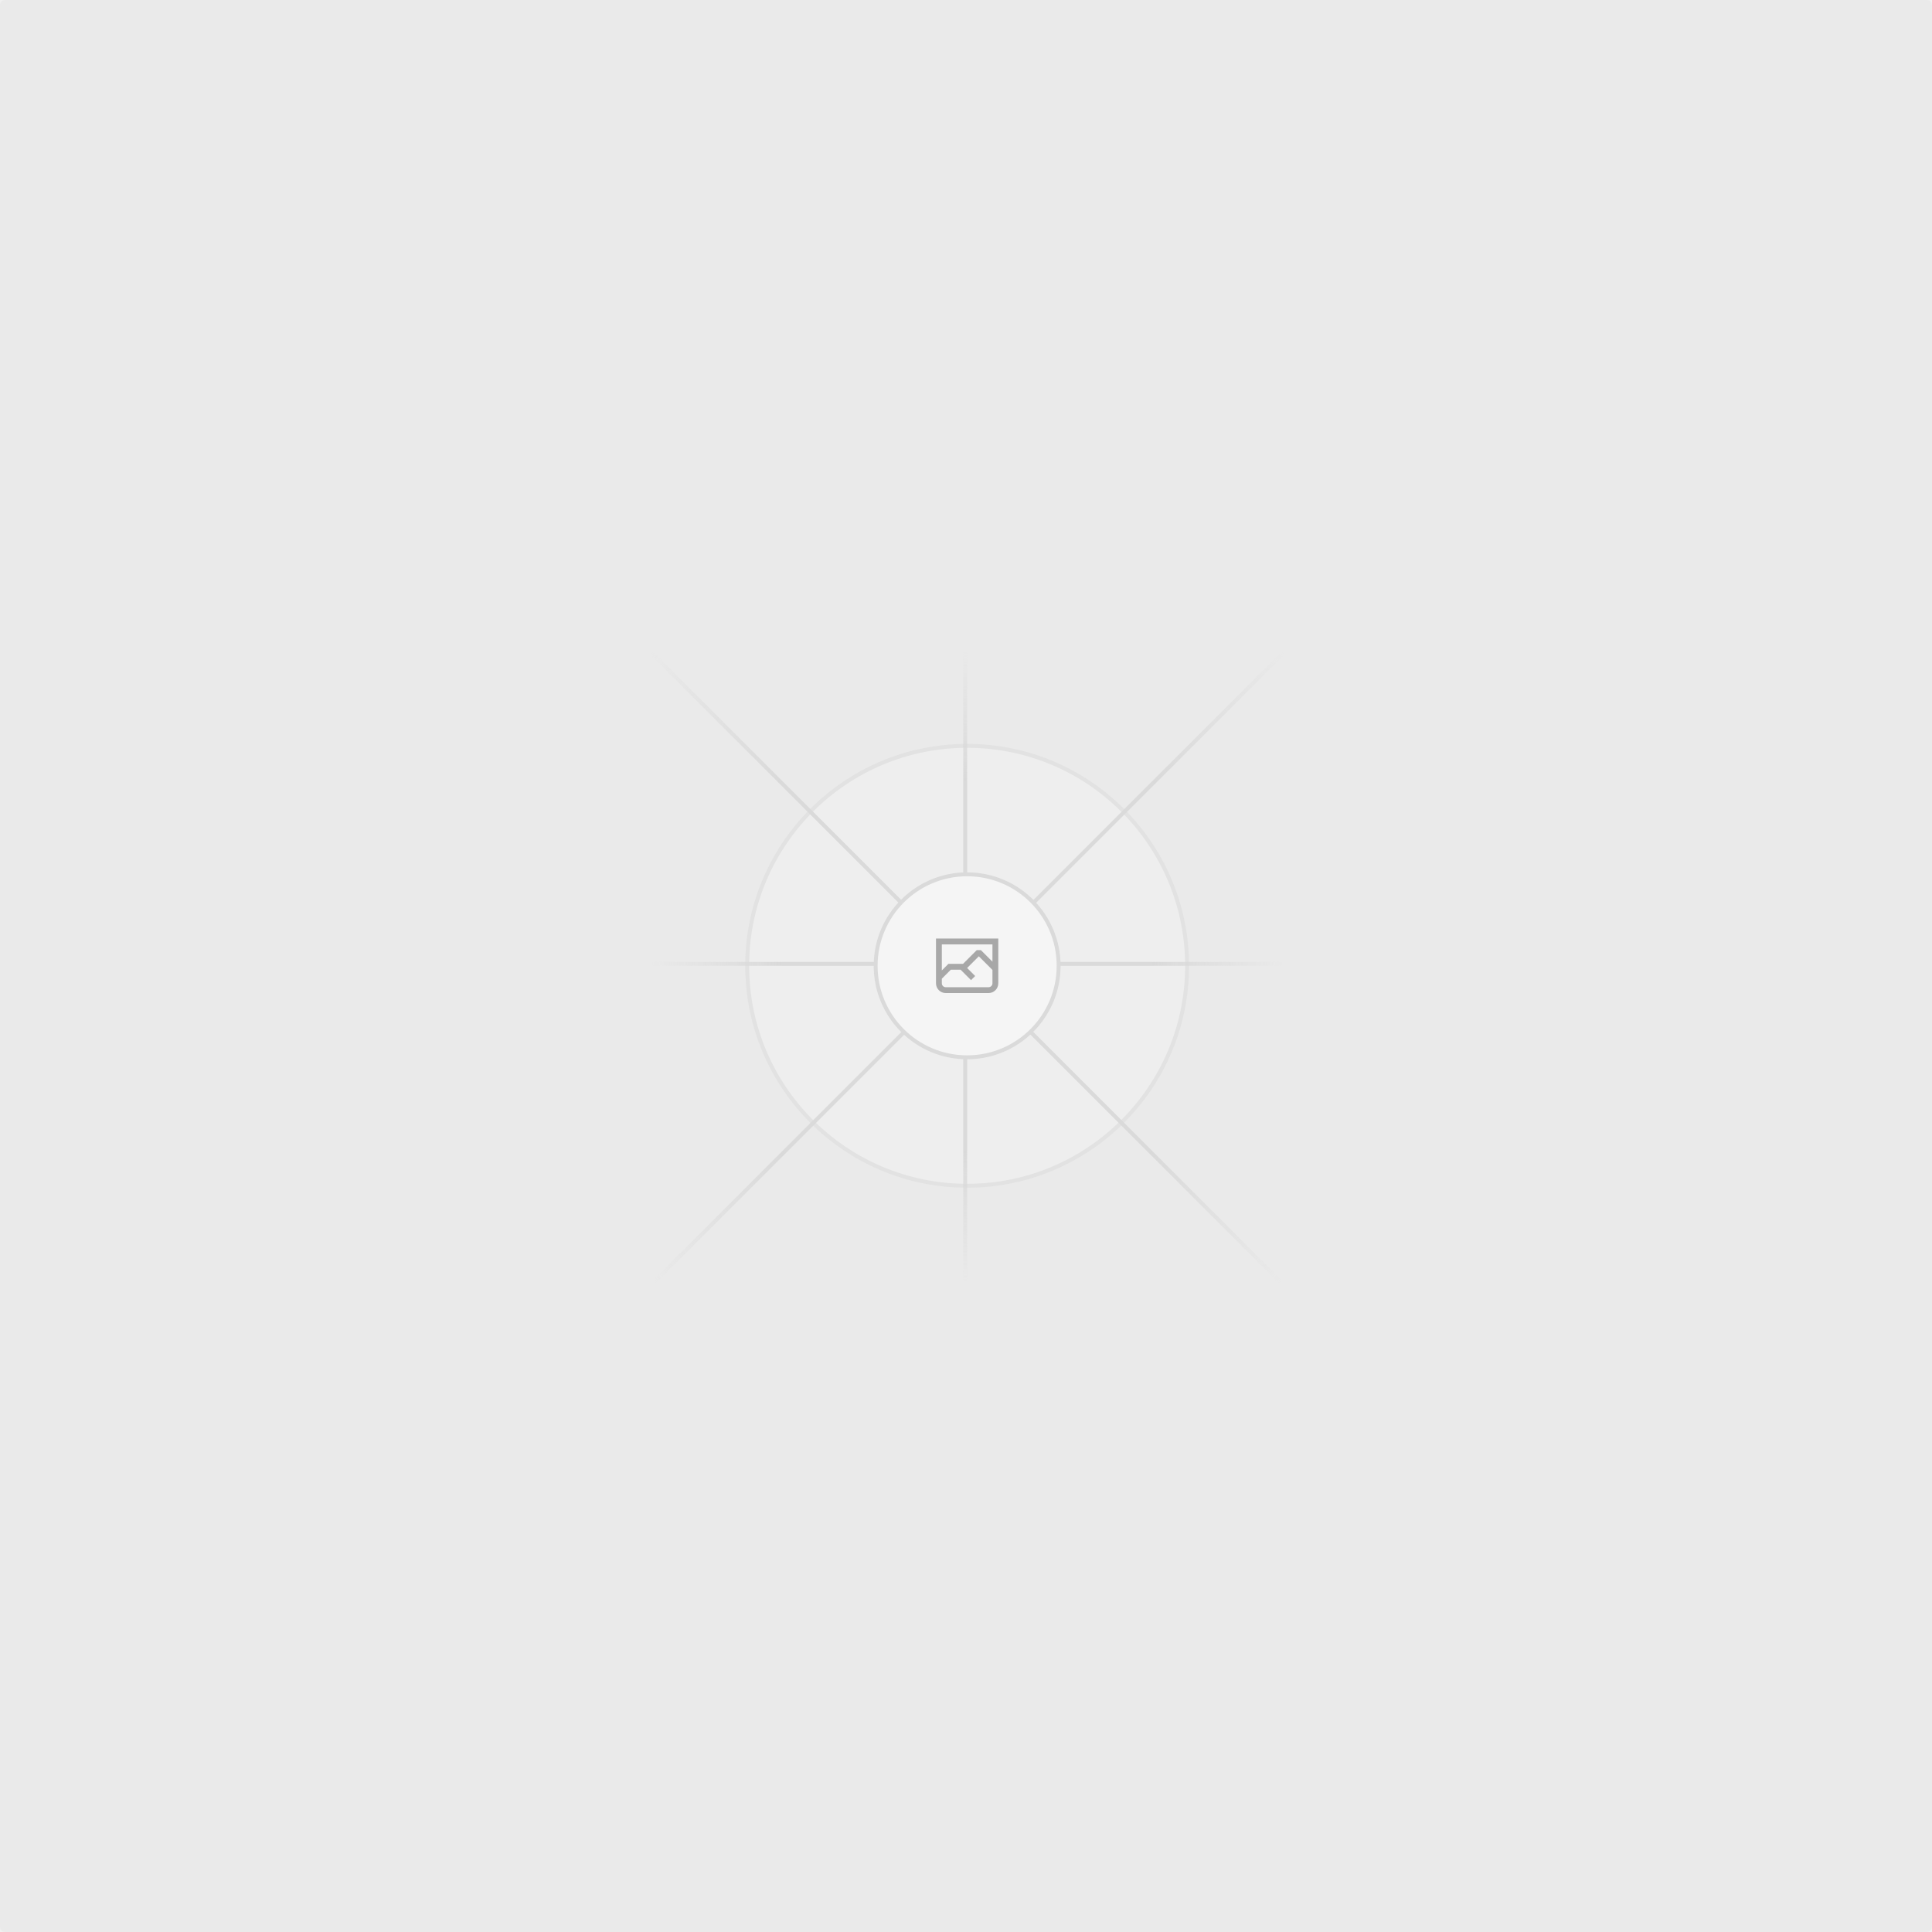
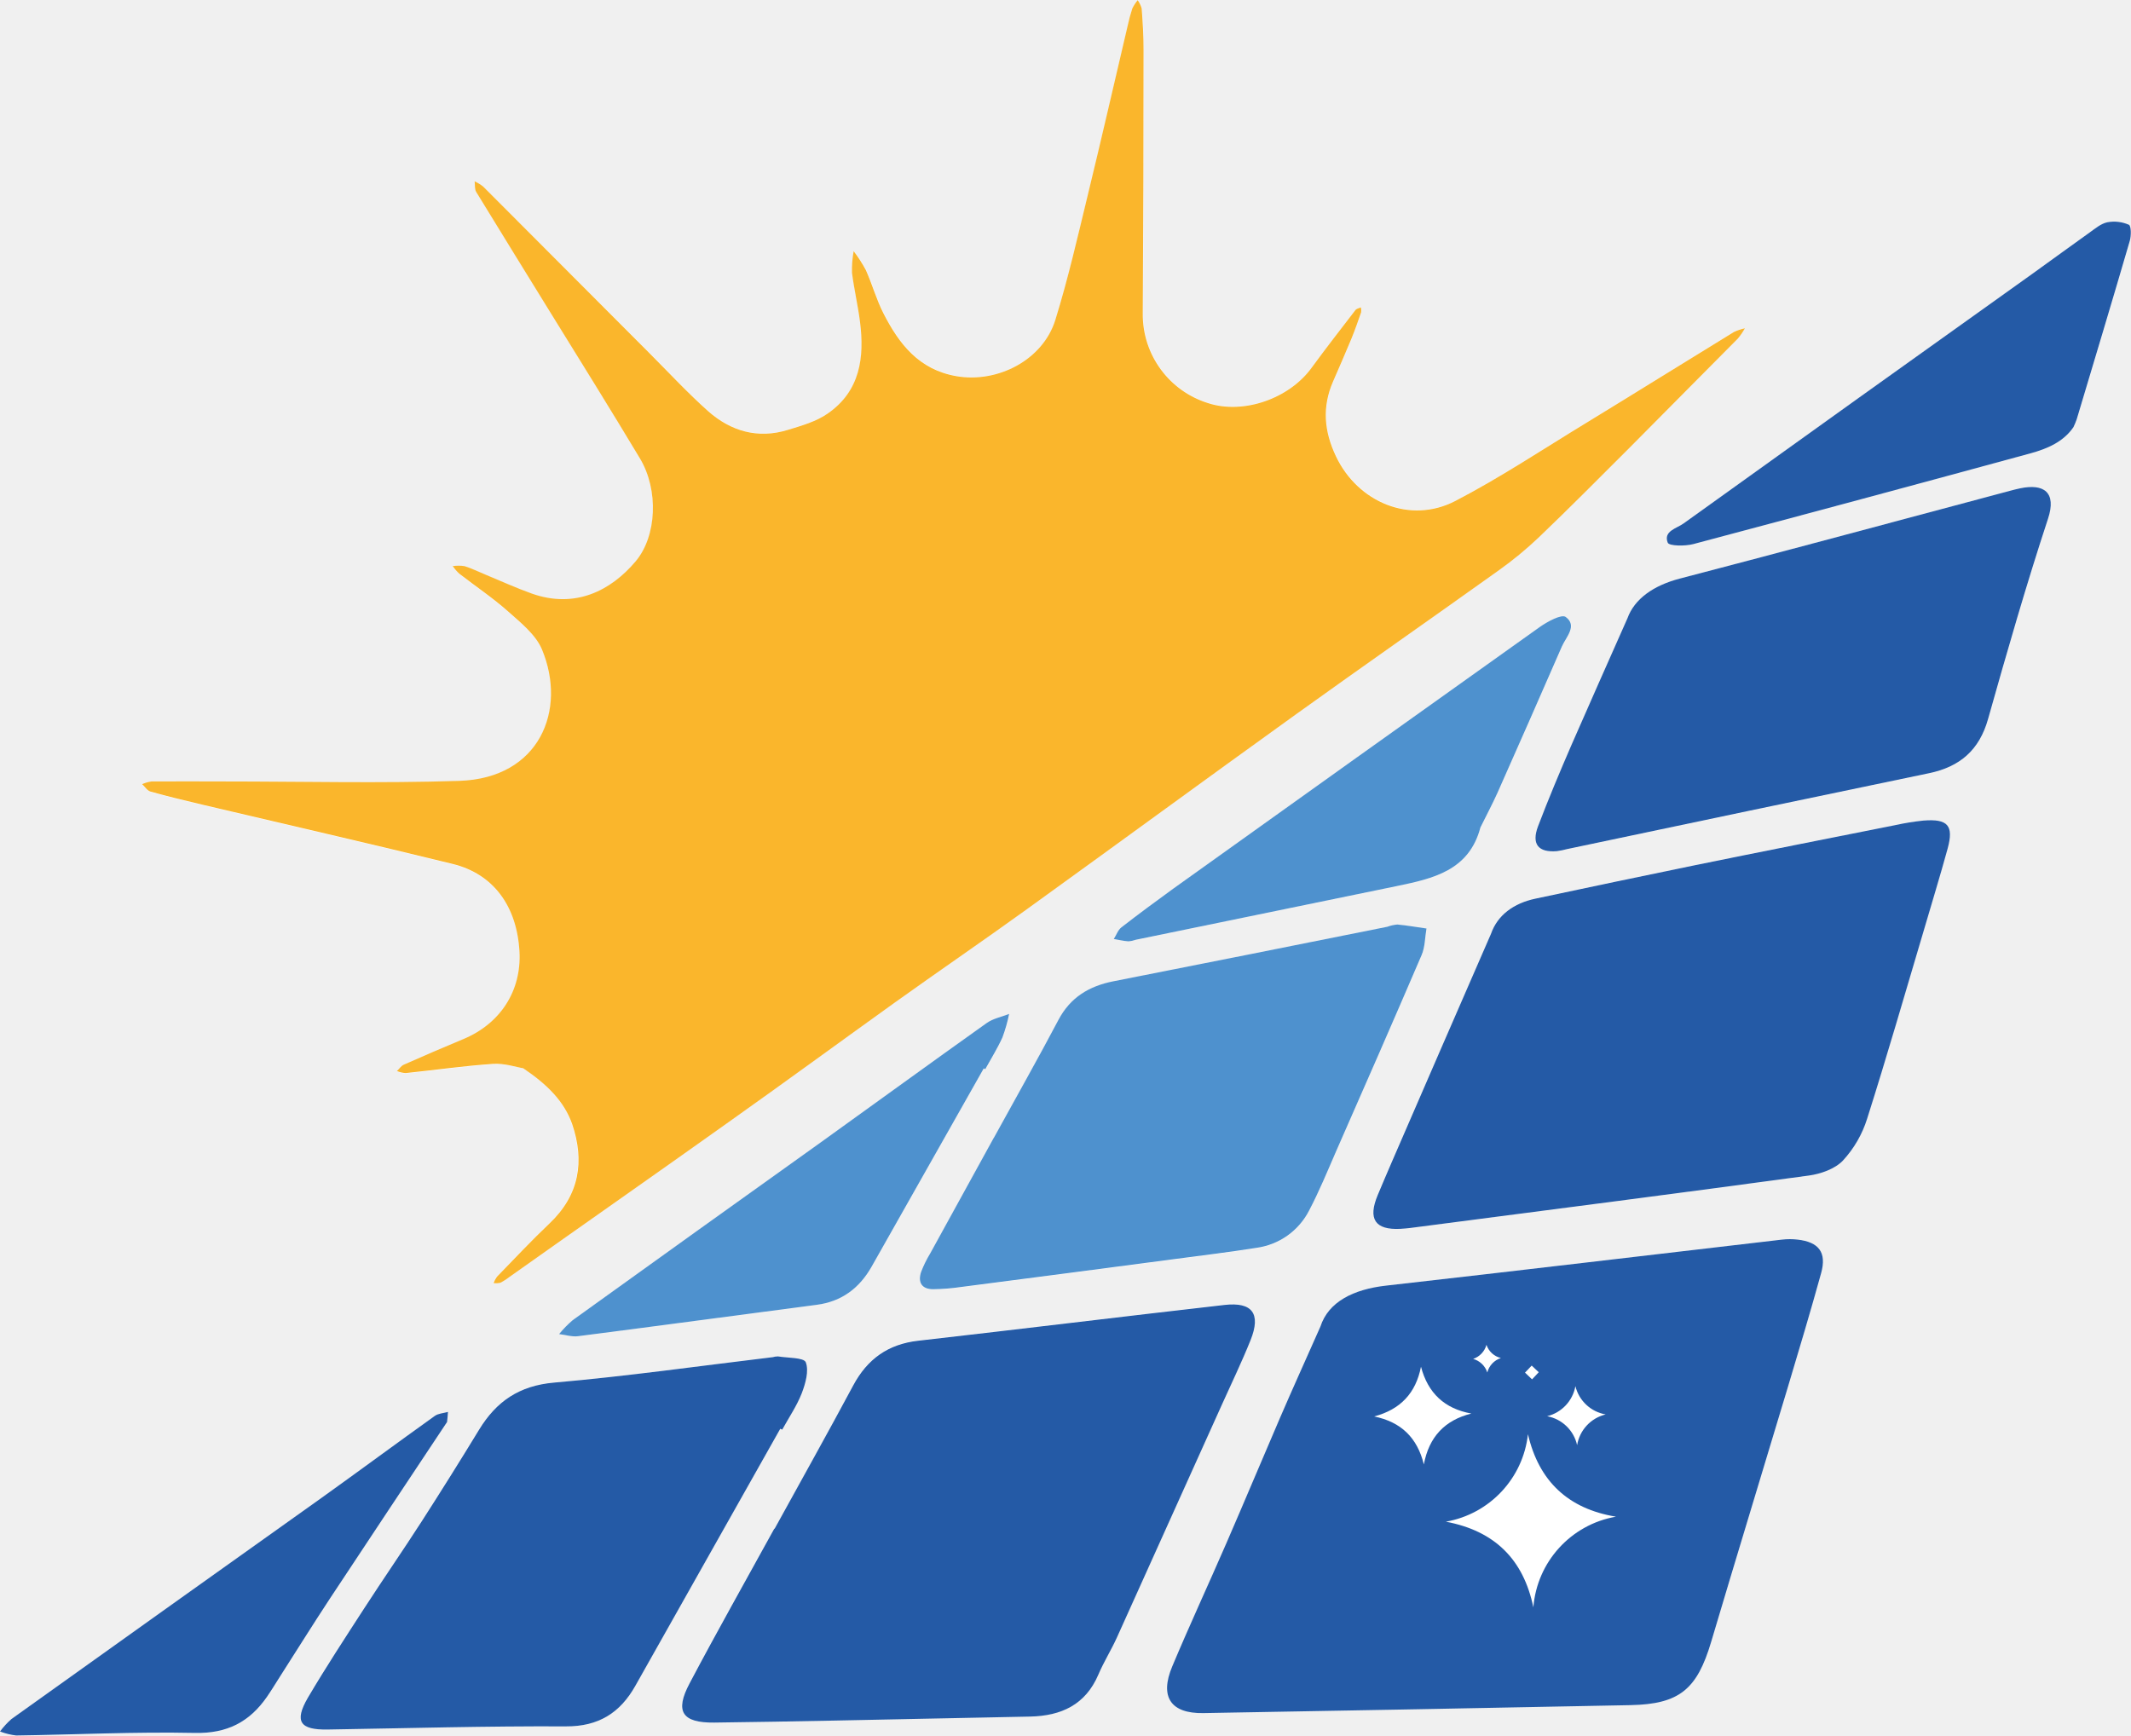
- <svg xmlns="http://www.w3.org/2000/svg" width="1200" height="1200" fill="none">
-   <rect width="1200" height="1200" fill="#EAEAEA" rx="3" />
-   <g opacity=".5">
-     <g opacity=".5">
-       <path fill="#FAFAFA" d="M600.709 736.5c-75.454 0-136.621-61.167-136.621-136.62 0-75.454 61.167-136.621 136.621-136.621 75.453 0 136.62 61.167 136.62 136.621 0 75.453-61.167 136.62-136.62 136.62Z" />
-       <path stroke="#C9C9C9" stroke-width="2.418" d="M600.709 736.5c-75.454 0-136.621-61.167-136.621-136.62 0-75.454 61.167-136.621 136.621-136.621 75.453 0 136.62 61.167 136.62 136.621 0 75.453-61.167 136.62-136.62 136.62Z" />
-     </g>
-     <path stroke="url(#a)" stroke-width="2.418" d="M0-1.209h553.581" transform="scale(1 -1) rotate(45 1163.11 91.165)" />
-     <path stroke="url(#b)" stroke-width="2.418" d="M404.846 598.671h391.726" />
-     <path stroke="url(#c)" stroke-width="2.418" d="M599.5 795.742V404.017" />
-     <path stroke="url(#d)" stroke-width="2.418" d="m795.717 796.597-391.441-391.44" />
-     <path fill="#fff" d="M600.709 656.704c-31.384 0-56.825-25.441-56.825-56.824 0-31.384 25.441-56.825 56.825-56.825 31.383 0 56.824 25.441 56.824 56.825 0 31.383-25.441 56.824-56.824 56.824Z" />
-     <g clip-path="url(#e)">
-       <path fill="#666" fill-rule="evenodd" d="M616.426 586.58h-31.434v16.176l3.553-3.554.531-.531h9.068l.074-.074 8.463-8.463h2.565l7.18 7.181V586.58Zm-15.715 14.654 3.698 3.699 1.283 1.282-2.565 2.565-1.282-1.283-5.2-5.199h-6.066l-5.514 5.514-.073.073v2.876a2.418 2.418 0 0 0 2.418 2.418h26.598a2.418 2.418 0 0 0 2.418-2.418v-8.317l-8.463-8.463-7.181 7.181-.071.072Zm-19.347 5.442v4.085a6.045 6.045 0 0 0 6.046 6.045h26.598a6.044 6.044 0 0 0 6.045-6.045v-7.108l1.356-1.355-1.282-1.283-.074-.073v-17.989h-38.689v23.43l-.146.146.146.147Z" clip-rule="evenodd" />
-     </g>
-     <path stroke="#C9C9C9" stroke-width="2.418" d="M600.709 656.704c-31.384 0-56.825-25.441-56.825-56.824 0-31.384 25.441-56.825 56.825-56.825 31.383 0 56.824 25.441 56.824 56.825 0 31.383-25.441 56.824-56.824 56.824Z" />
-   </g>
+ <svg xmlns="http://www.w3.org/2000/svg" id="Calque_2" data-name="Calque 2" viewBox="0 0 535.71 436.36">
  <defs>
-     <linearGradient id="a" x1="554.061" x2="-.48" y1=".083" y2=".087" gradientUnits="userSpaceOnUse">
-       <stop stop-color="#C9C9C9" stop-opacity="0" />
-       <stop offset=".208" stop-color="#C9C9C9" />
-       <stop offset=".792" stop-color="#C9C9C9" />
-       <stop offset="1" stop-color="#C9C9C9" stop-opacity="0" />
-     </linearGradient>
-     <linearGradient id="b" x1="796.912" x2="404.507" y1="599.963" y2="599.965" gradientUnits="userSpaceOnUse">
-       <stop stop-color="#C9C9C9" stop-opacity="0" />
-       <stop offset=".208" stop-color="#C9C9C9" />
-       <stop offset=".792" stop-color="#C9C9C9" />
-       <stop offset="1" stop-color="#C9C9C9" stop-opacity="0" />
-     </linearGradient>
-     <linearGradient id="c" x1="600.792" x2="600.794" y1="403.677" y2="796.082" gradientUnits="userSpaceOnUse">
-       <stop stop-color="#C9C9C9" stop-opacity="0" />
-       <stop offset=".208" stop-color="#C9C9C9" />
-       <stop offset=".792" stop-color="#C9C9C9" />
-       <stop offset="1" stop-color="#C9C9C9" stop-opacity="0" />
-     </linearGradient>
-     <linearGradient id="d" x1="404.85" x2="796.972" y1="403.903" y2="796.02" gradientUnits="userSpaceOnUse">
-       <stop stop-color="#C9C9C9" stop-opacity="0" />
-       <stop offset=".208" stop-color="#C9C9C9" />
-       <stop offset=".792" stop-color="#C9C9C9" />
-       <stop offset="1" stop-color="#C9C9C9" stop-opacity="0" />
-     </linearGradient>
-     <clipPath id="e">
-       <path fill="#fff" d="M581.364 580.535h38.689v38.689h-38.689z" />
-     </clipPath>
+     <style>.cls-1{fill:#fff;}.cls-2{fill:#fab62c;}.cls-3{fill:#245aa6;}.cls-4{fill:#4e91ce;}</style>
  </defs>
+   <path class="cls-1" d="M392.06,518.69c6.13,4.15,10.26,8.31,12.2,14,3.19,9.37,1.85,17.88-5.66,25-4.55,4.32-8.86,8.92-13.24,13.43a6.58,6.58,0,0,0-.85,1.6,4.71,4.71,0,0,0,1.69-.08,12.72,12.72,0,0,0,2.2-1.39c18.43-13,36.9-26,55.28-39.06,13.95-9.93,27.75-20.07,41.69-30,10.93-7.82,22-15.41,32.93-23.27,22.71-16.37,45.28-32.92,68-49.26,16.9-12.15,34-24,50.91-36.15a92.21,92.21,0,0,0,10-8.23c7.67-7.36,15.17-14.91,22.7-22.42q13.8-13.8,27.51-27.69a17.09,17.09,0,0,0,1.75-2.57,12.63,12.63,0,0,0-2.76.93c-12.39,7.59-24.72,15.28-37.12,22.85C648.44,363,637.74,370.11,626.43,376s-24.51.33-30-11.22c-3-6.3-3.52-12.4-.74-18.8,1.55-3.57,3.12-7.14,4.61-10.74.9-2.19,1.68-4.44,2.46-6.68a3.35,3.35,0,0,0-.06-1.25c-.47.23-1.1.32-1.38.69-3.71,4.8-7.44,9.59-11,14.49-5.72,7.83-17.24,11.79-26,8.92a23.35,23.35,0,0,1-16.46-22.51q.21-33.17.2-66.34c0-3.47-.22-6.94-.47-10.4a6.69,6.69,0,0,0-1-2.08,10.11,10.11,0,0,0-1.36,2.09,43.15,43.15,0,0,0-1.18,4.4c-3.33,14.15-6.56,28.33-10,42.45-2.55,10.53-5,21.12-8.17,31.46-3.13,10.08-14.48,15.92-24.83,14.15-9.46-1.62-14.46-8.11-18.4-15.84-1.76-3.46-2.81-7.28-4.4-10.84a35.48,35.48,0,0,0-3.06-4.75,26.53,26.53,0,0,0-.42,5.44c.49,4.09,1.44,8.12,2,12.2,1.19,9.08.06,17.57-8.12,23.21-2.92,2-6.59,3-10,4.1-7.49,2.3-14.28.35-20-4.67-5.18-4.58-9.89-9.71-14.79-14.62Q402.89,317.93,382,297a10.66,10.66,0,0,0-2.11-1.3c.12.9,0,2,.39,2.67,6.21,10.19,12.51,20.32,18.76,30.49,7.5,12.19,15.08,24.34,22.42,36.63,4.73,7.91,4.24,19.53-1.11,25.86-6.18,7.3-15.14,12-26.16,8.06-3.87-1.38-7.62-3.1-11.42-4.67-1.8-.74-3.56-1.62-5.41-2.2a9.9,9.9,0,0,0-3,0,12.69,12.69,0,0,0,1.67,1.9c4.1,3.18,8.45,6.09,12.32,9.54,3.18,2.83,6.93,5.82,8.48,9.55,6.3,15.15-.59,32.3-20.77,33-19.71.64-39.46.15-59.19.15-6.08,0-12.15,0-18.23,0a8.63,8.63,0,0,0-2.34.68c.7.64,1.29,1.65,2.11,1.87,4.38,1.23,8.82,2.29,13.25,3.34,20.91,4.94,41.85,9.72,62.71,14.85,10.28,2.52,16.16,10.66,16.79,22.05.53,9.83-4.82,18.09-14.14,22q-7.51,3.11-14.93,6.42c-.68.3-1.16,1.06-1.74,1.61a7.09,7.09,0,0,0,2.19.51c7.32-.77,14.62-1.82,22-2.32C387.38,517.4,390.33,518.42,392.06,518.69Zm200.41,64.94c-4,9-7.12,15.9-10.12,22.86-4.55,10.54-9,21.13-13.54,31.65-4.49,10.34-9.23,20.56-13.59,30.94-3.24,7.7-.35,11.9,7.83,11.75q53.66-1,107.32-2c12.29-.24,16.77-3.94,20.32-15.88,6.35-21.38,12.88-42.72,19.29-64.08,2.86-9.55,5.72-19.09,8.37-28.69,1.43-5.17-.56-7.8-5.93-8.41a17.45,17.45,0,0,0-3.89,0c-33.18,3.86-66.34,7.82-99.54,11.57C600.72,574.27,594.46,577.44,592.47,583.63Zm-137.2,50.82-.13-.07c-7.11,12.94-14.38,25.81-21.28,38.87-3.78,7.15-1.85,10,6.2,9.88,10.2-.11,20.4-.32,30.6-.51q24.42-.47,48.83-1c7.76-.17,13.9-2.95,17.14-10.58,1.36-3.19,3.23-6.16,4.66-9.32q13.29-29.32,26.46-58.7c2.41-5.34,5-10.62,7.13-16.05,2.67-6.67.47-9.65-6.56-8.85-25.66,3-51.3,6.11-77,9-7.58.86-12.78,4.6-16.34,11.25C468.55,610.52,461.87,622.46,455.27,634.45ZM635.35,484.88c-8.53,19.59-16.75,38.46-25,57.33-1.21,2.77-2.38,5.57-3.56,8.36-2.53,6-.67,8.83,5.69,8.5,1.73-.09,3.46-.34,5.18-.57,32.49-4.23,65-8.4,97.44-12.82,3.05-.41,6.63-1.67,8.65-3.79a27.74,27.74,0,0,0,6.07-10.49c5-15.7,9.54-31.54,14.24-47.33,2-6.85,4.15-13.69,6-20.59,1.59-5.82.07-7.56-6.07-7.07a62.88,62.88,0,0,0-7.06,1.14c-16.8,3.34-33.61,6.66-50.4,10.09q-20.08,4.1-40.12,8.41C641,477.21,637,480.19,635.35,484.88ZM456.68,609.34l.41.23c1.67-3,3.67-6,4.92-9.17.95-2.45,1.86-5.61,1-7.78-.47-1.21-4.52-1.06-7-1.47a4.84,4.84,0,0,0-1.28.19c-18.31,2.2-36.59,4.8-55,6.4-8.76.77-14.5,4.72-18.84,11.83q-7.11,11.67-14.5,23.16c-4.69,7.28-9.62,14.41-14.33,21.68-4.83,7.46-9.71,14.91-14.22,22.56-3.49,5.94-2,8.09,5,8,20-.32,39.92-.89,59.87-.79,8.22,0,13.62-3.41,17.44-10.17Q438.48,641.69,456.68,609.34Zm213-203.76c-5.16,11.64-9.69,21.7-14.08,31.83-2.92,6.75-5.78,13.54-8.39,20.41-1.73,4.54.05,6.69,4.76,6.29a20.59,20.59,0,0,0,2.55-.52q45.49-9.54,91-19.08c7.75-1.61,12.61-5.81,14.81-13.62,4.76-16.88,9.6-33.74,15.08-50.39,2.17-6.59-1-8.9-7.1-7.6-.84.18-1.69.39-2.52.62-27.66,7.37-55.28,14.85-83,22.07C676.16,397.31,671.4,400.69,669.64,405.58ZM510.36,536.2h0q-8,14.55-16,29.1a29.16,29.16,0,0,0-2.29,4.66c-.86,2.61.16,4.35,3,4.36a53.24,53.24,0,0,0,7.12-.57q26.76-3.5,53.53-7c6.87-.91,13.77-1.74,20.62-2.83a17.51,17.51,0,0,0,13.29-9.43c2.5-4.79,4.56-9.82,6.73-14.77,7.22-16.46,14.45-32.91,21.53-49.42.87-2,.83-4.45,1.22-6.68-2.43-.36-4.86-.79-7.3-1a9.46,9.46,0,0,0-2.53.56q-34.42,6.87-68.86,13.71c-6.09,1.2-10.8,4-13.82,9.69C521.33,516.47,515.79,526.31,510.36,536.2ZM781.77,357.5a20.87,20.87,0,0,0,.86-2c4.47-14.94,9-29.88,13.34-44.85.38-1.29.38-3.79-.22-4.08a9.24,9.24,0,0,0-5.4-.63c-1.6.32-3.05,1.57-4.46,2.57-4.78,3.39-9.48,6.87-14.25,10.28q-43.92,31.41-87.82,62.87c-1.74,1.25-5.2,1.91-4,4.85.34.86,4.35.9,6.41.36q42.48-11.25,84.85-22.84C775.22,362.91,779.25,361.18,781.77,357.5ZM632.69,458.15c1.44-2.92,3-5.79,4.29-8.76q8.19-18.37,16.26-36.81c1.06-2.42,4-5.17.93-7.37-1-.76-4.64,1.19-6.59,2.58q-46.11,32.77-92.09,65.76c-4.4,3.16-8.76,6.38-13,9.7-.87.68-1.29,1.95-1.92,2.94,1.21.21,2.42.5,3.65.59a7.33,7.33,0,0,0,1.9-.4l65.56-13.49C620.77,471,629.84,469,632.69,458.15ZM507.84,518.72l.41.22c1.46-2.66,3.08-5.25,4.33-8a39.6,39.6,0,0,0,1.68-5.9c-1.89.74-4,1.14-5.62,2.27-13.95,9.93-27.8,20-41.71,30Q435.76,559.68,404.55,582a27.13,27.13,0,0,0-3.43,3.51c1.59.19,3.23.73,4.77.53,20-2.57,40-5.27,60-7.89,6.32-.83,10.77-4.23,13.83-9.65Q493.78,543.64,507.84,518.72ZM372.92,607.63c0-.47.13-1.47.23-2.47-1.11.31-2.42.36-3.31,1-9.53,6.82-18.95,13.79-28.48,20.61q-39,27.82-77.94,55.6a19.77,19.77,0,0,0-2.89,3.15,17.07,17.07,0,0,0,4.06,1c15-.21,30-1,44.93-.64,8.1.17,13.76-2.78,18.14-9.11,1.11-1.61,2.12-3.28,3.17-4.93,4.21-6.58,8.34-13.21,12.63-19.73C353.12,637.39,362.87,622.78,372.92,607.63Z" transform="translate(-260.53 -250.09)" />
+   <path class="cls-2" d="M392.06,518.69c-1.73-.27-4.68-1.29-7.56-1.1-7.34.5-14.64,1.55-22,2.32a7.09,7.09,0,0,1-2.19-.51c.58-.55,1.06-1.31,1.74-1.61q7.43-3.3,14.93-6.42c9.32-3.87,14.67-12.13,14.14-22-.63-11.39-6.51-19.53-16.79-22.05-20.86-5.13-41.8-9.91-62.71-14.85-4.43-1.05-8.87-2.11-13.25-3.34-.82-.22-1.41-1.23-2.11-1.87a8.63,8.63,0,0,1,2.34-.68c6.08-.05,12.15,0,18.23,0,19.73,0,39.48.49,59.19-.15,20.18-.67,27.07-17.82,20.77-33-1.55-3.73-5.3-6.72-8.48-9.55-3.87-3.45-8.22-6.36-12.32-9.54a12.69,12.69,0,0,1-1.67-1.9,9.9,9.9,0,0,1,3,0c1.85.58,3.61,1.46,5.41,2.2,3.8,1.57,7.55,3.29,11.42,4.67,11,3.94,20-.76,26.16-8.06,5.35-6.33,5.84-17.95,1.11-25.86C414.1,353.18,406.52,341,399,328.84c-6.25-10.17-12.55-20.3-18.76-30.49-.43-.71-.27-1.77-.39-2.67A10.66,10.66,0,0,1,382,297q20.92,20.92,41.8,41.89c4.9,4.91,9.61,10,14.79,14.62,5.68,5,12.47,7,20,4.67,3.45-1.06,7.12-2.09,10-4.1,8.18-5.64,9.31-14.13,8.12-23.21-.53-4.08-1.48-8.11-2-12.2a26.53,26.53,0,0,1,.42-5.44A35.48,35.48,0,0,1,478.2,318c1.59,3.56,2.64,7.38,4.4,10.84,3.94,7.73,8.94,14.22,18.4,15.84,10.35,1.77,21.7-4.07,24.83-14.15,3.2-10.34,5.62-20.93,8.17-31.46,3.44-14.12,6.67-28.3,10-42.45a43.15,43.15,0,0,1,1.18-4.4,10.11,10.11,0,0,1,1.36-2.09,6.69,6.69,0,0,1,1,2.08c.25,3.46.48,6.93.47,10.4q0,33.17-.2,66.34a23.35,23.35,0,0,0,16.46,22.51c8.81,2.87,20.33-1.09,26-8.92,3.58-4.9,7.31-9.69,11-14.49.28-.37.91-.46,1.38-.69a3.35,3.35,0,0,1,.06,1.25c-.78,2.24-1.56,4.49-2.46,6.68-1.49,3.6-3.06,7.17-4.61,10.74-2.78,6.4-2.25,12.5.74,18.8,5.48,11.55,18.63,17.13,30,11.22s22-13,32.92-19.64c12.4-7.57,24.73-15.26,37.12-22.85a12.63,12.63,0,0,1,2.76-.93,17.09,17.09,0,0,1-1.75,2.57Q683.76,349,670,362.85c-7.53,7.51-15,15.06-22.7,22.42a92.21,92.21,0,0,1-10,8.23c-16.93,12.1-34,24-50.91,36.15-22.73,16.34-45.3,32.89-68,49.26-10.9,7.86-22,15.45-32.93,23.27-13.94,10-27.74,20.11-41.69,30-18.38,13.09-36.85,26-55.28,39.06a12.72,12.72,0,0,1-2.2,1.39,4.71,4.71,0,0,1-1.69.08,6.58,6.58,0,0,1,.85-1.6c4.38-4.51,8.69-9.11,13.24-13.43,7.51-7.13,8.85-15.64,5.66-25C402.32,527,398.19,522.84,392.06,518.69Z" transform="translate(-260.53 -250.09)" />
+   <path class="cls-3" d="M592.47,583.63c2-6.19,8.25-9.36,16.52-10.29,33.2-3.75,66.36-7.71,99.54-11.57a17.45,17.45,0,0,1,3.89,0c5.37.61,7.36,3.24,5.93,8.41-2.65,9.6-5.51,19.14-8.37,28.69-6.41,21.36-12.94,42.7-19.29,64.08-3.55,11.94-8,15.64-20.32,15.88q-53.65,1.07-107.32,2c-8.18.15-11.07-4.05-7.83-11.75,4.36-10.38,9.1-20.6,13.59-30.94,4.57-10.52,9-21.11,13.54-31.65C585.35,599.53,588.48,592.63,592.47,583.63Z" transform="translate(-260.53 -250.09)" />
+   <path class="cls-3" d="M455.27,634.45c6.6-12,13.28-23.93,19.74-36,3.56-6.65,8.76-10.39,16.34-11.25,25.67-2.92,51.31-6.07,77-9,7-.8,9.23,2.18,6.56,8.85-2.18,5.43-4.72,10.71-7.13,16.05q-13.21,29.35-26.46,58.7c-1.43,3.16-3.3,6.13-4.66,9.32-3.24,7.63-9.38,10.41-17.14,10.58q-24.42.51-48.83,1c-10.2.19-20.4.4-30.6.51-8.05.09-10-2.73-6.2-9.88,6.9-13.06,14.17-25.93,21.28-38.87Z" transform="translate(-260.53 -250.09)" />
+   <path class="cls-3" d="M635.35,484.88c1.64-4.69,5.68-7.67,11.14-8.83q20.06-4.28,40.12-8.41c16.79-3.43,33.6-6.75,50.4-10.09a62.88,62.88,0,0,1,7.06-1.14c6.14-.49,7.66,1.25,6.07,7.07-1.89,6.9-4,13.74-6,20.59-4.7,15.79-9.25,31.63-14.24,47.33a27.74,27.74,0,0,1-6.07,10.49c-2,2.12-5.6,3.38-8.65,3.79-32.46,4.42-64.95,8.59-97.44,12.82-1.72.23-3.45.48-5.18.57-6.36.33-8.22-2.48-5.69-8.5,1.18-2.79,2.35-5.59,3.56-8.36C618.6,523.34,626.82,504.47,635.35,484.88Z" transform="translate(-260.53 -250.09)" />
+   <path class="cls-3" d="M456.68,609.34Q438.45,641.67,420.23,674c-3.82,6.76-9.22,10.21-17.44,10.17-20-.1-39.91.47-59.87.79-7,.12-8.48-2-5-8,4.51-7.65,9.39-15.1,14.22-22.56,4.71-7.27,9.64-14.4,14.33-21.68q7.39-11.49,14.5-23.16c4.34-7.11,10.08-11.06,18.84-11.83,18.37-1.6,36.65-4.2,55-6.4a4.84,4.84,0,0,1,1.28-.19c2.45.41,6.5.26,7,1.47.84,2.17-.07,5.33-1,7.78-1.25,3.21-3.25,6.13-4.92,9.17Z" transform="translate(-260.53 -250.09)" />
+   <path class="cls-3" d="M669.64,405.58c1.76-4.89,6.52-8.27,13.13-10,27.7-7.22,55.32-14.7,83-22.07.83-.23,1.68-.44,2.52-.62,6.09-1.3,9.27,1,7.1,7.6-5.48,16.65-10.32,33.51-15.08,50.39-2.2,7.81-7.06,12-14.81,13.62q-45.51,9.47-91,19.08a20.59,20.59,0,0,1-2.55.52c-4.71.4-6.49-1.75-4.76-6.29,2.61-6.87,5.47-13.66,8.39-20.41C660,427.28,664.48,417.22,669.64,405.58Z" transform="translate(-260.53 -250.09)" />
+   <path class="cls-4" d="M510.36,536.2c5.43-9.89,11-19.73,16.26-29.69,3-5.67,7.73-8.49,13.82-9.69q34.44-6.79,68.86-13.71a9.46,9.46,0,0,1,2.53-.56c2.44.23,4.87.66,7.3,1-.39,2.23-.35,4.65-1.22,6.68-7.08,16.51-14.31,33-21.53,49.42-2.17,5-4.23,10-6.73,14.77a17.51,17.51,0,0,1-13.29,9.43c-6.85,1.09-13.75,1.92-20.62,2.83q-26.78,3.54-53.53,7a53.24,53.24,0,0,1-7.12.57c-2.86,0-3.88-1.75-3-4.36a29.16,29.16,0,0,1,2.29-4.66q8-14.56,16-29.1Z" transform="translate(-260.53 -250.09)" />
+   <path class="cls-3" d="M781.77,357.5c-2.52,3.68-6.55,5.41-10.73,6.56q-42.39,11.56-84.85,22.84c-2.06.54-6.07.5-6.41-.36-1.16-2.94,2.3-3.6,4-4.85q43.86-31.51,87.82-62.87c4.77-3.41,9.47-6.89,14.25-10.28,1.41-1,2.86-2.25,4.46-2.57a9.24,9.24,0,0,1,5.4.63c.6.29.6,2.79.22,4.08-4.37,15-8.87,29.91-13.34,44.85A20.87,20.87,0,0,1,781.77,357.5Z" transform="translate(-260.53 -250.09)" />
+   <path class="cls-4" d="M632.69,458.15C629.84,469,620.77,471,611.64,472.89l-65.56,13.49a7.33,7.33,0,0,1-1.9.4c-1.23-.09-2.44-.38-3.65-.59.63-1,1.05-2.26,1.92-2.94,4.28-3.32,8.64-6.54,13-9.7q46-32.93,92.09-65.76c1.95-1.39,5.54-3.34,6.59-2.58,3,2.2.13,5-.93,7.37Q645.17,431,637,449.39C635.66,452.36,634.13,455.23,632.69,458.15Z" transform="translate(-260.53 -250.09)" />
+   <path class="cls-4" d="M507.84,518.72q-14.07,24.9-28.16,49.8c-3.06,5.42-7.51,8.82-13.83,9.65-20,2.62-40,5.32-60,7.89-1.54.2-3.18-.34-4.77-.53a27.13,27.13,0,0,1,3.43-3.51q31.15-22.41,62.38-44.72c13.91-10,27.76-20.07,41.71-30,1.6-1.13,3.73-1.53,5.62-2.27a39.6,39.6,0,0,1-1.68,5.9c-1.25,2.76-2.87,5.35-4.33,8Z" transform="translate(-260.53 -250.09)" />
+   <path class="cls-3" d="M372.92,607.63c-10.05,15.15-19.8,29.76-29.46,44.42-4.29,6.52-8.42,13.15-12.63,19.73-1.05,1.65-2.06,3.32-3.17,4.93-4.38,6.33-10,9.28-18.14,9.11-15-.32-29.95.43-44.93.64a17.07,17.07,0,0,1-4.06-1,19.77,19.77,0,0,1,2.89-3.15q38.94-27.84,77.94-55.6c9.53-6.82,18.95-13.79,28.48-20.61.89-.63,2.2-.68,3.31-1C373.05,606.16,373,607.16,372.92,607.63Z" transform="translate(-260.53 -250.09)" />
+   <path class="cls-1" d="M624,632.7a25.12,25.12,0,0,0,20.64-22c2.73,11.8,10.11,18.77,22.13,20.74A25.15,25.15,0,0,0,646,654.24C643.5,642.14,636.24,635,624,632.7Z" transform="translate(-260.53 -250.09)" />
+   <path class="cls-1" d="M618.47,618.3c-1.65-6.72-5.73-10.68-12.49-12.06,6.6-1.75,10.47-5.86,11.77-12.5,1.75,6.65,5.94,10.55,12.66,11.77C623.76,607.17,619.77,611.35,618.47,618.3Z" transform="translate(-260.53 -250.09)" />
+   <path class="cls-1" d="M657,613.46a9.49,9.49,0,0,0-7.54-7.28,9.52,9.52,0,0,0,7.11-7.56,9.49,9.49,0,0,0,7.61,7.11A9.55,9.55,0,0,0,657,613.46Z" transform="translate(-260.53 -250.09)" />
+   <path class="cls-1" d="M630.87,591.77a5.19,5.19,0,0,0,3.34-3.54,5.07,5.07,0,0,0,3.63,3.32,5.18,5.18,0,0,0-3.42,3.63A5.22,5.22,0,0,0,630.87,591.77Z" transform="translate(-260.53 -250.09)" />
+   <path class="cls-1" d="M647.35,595.12l-1.68,1.79-1.77-1.69,1.68-1.77Z" transform="translate(-260.53 -250.09)" />
</svg>
